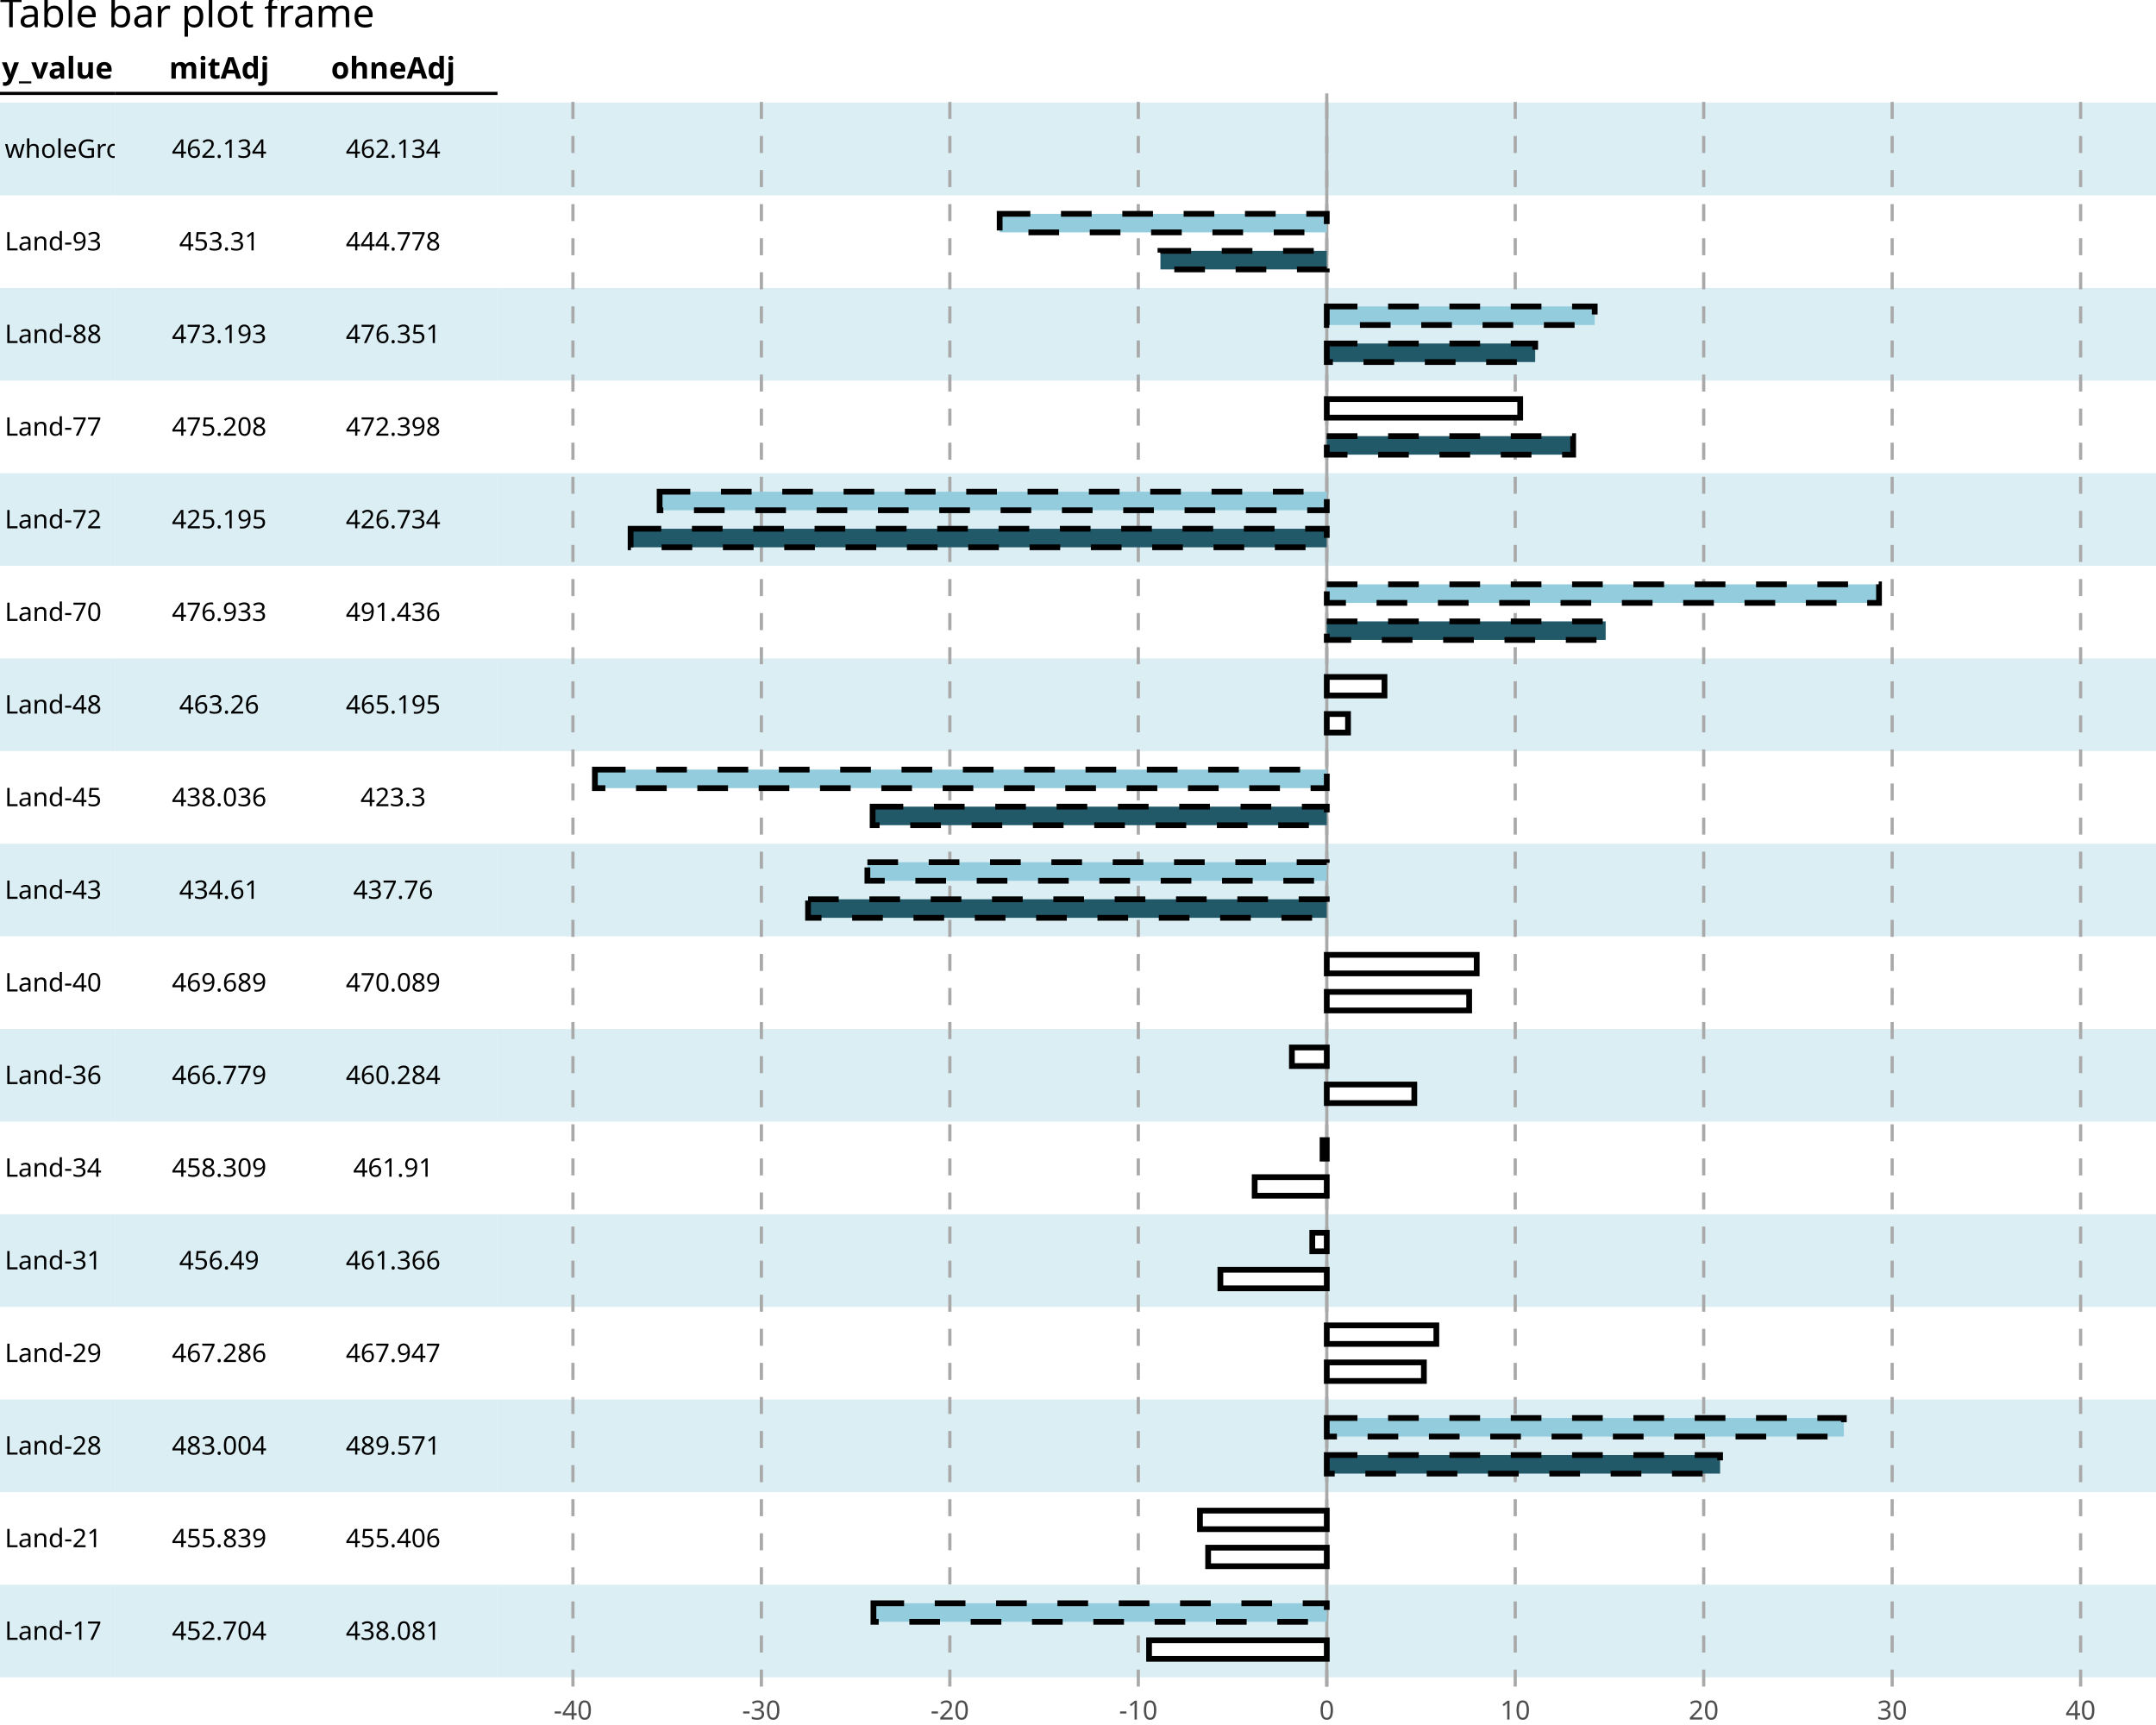
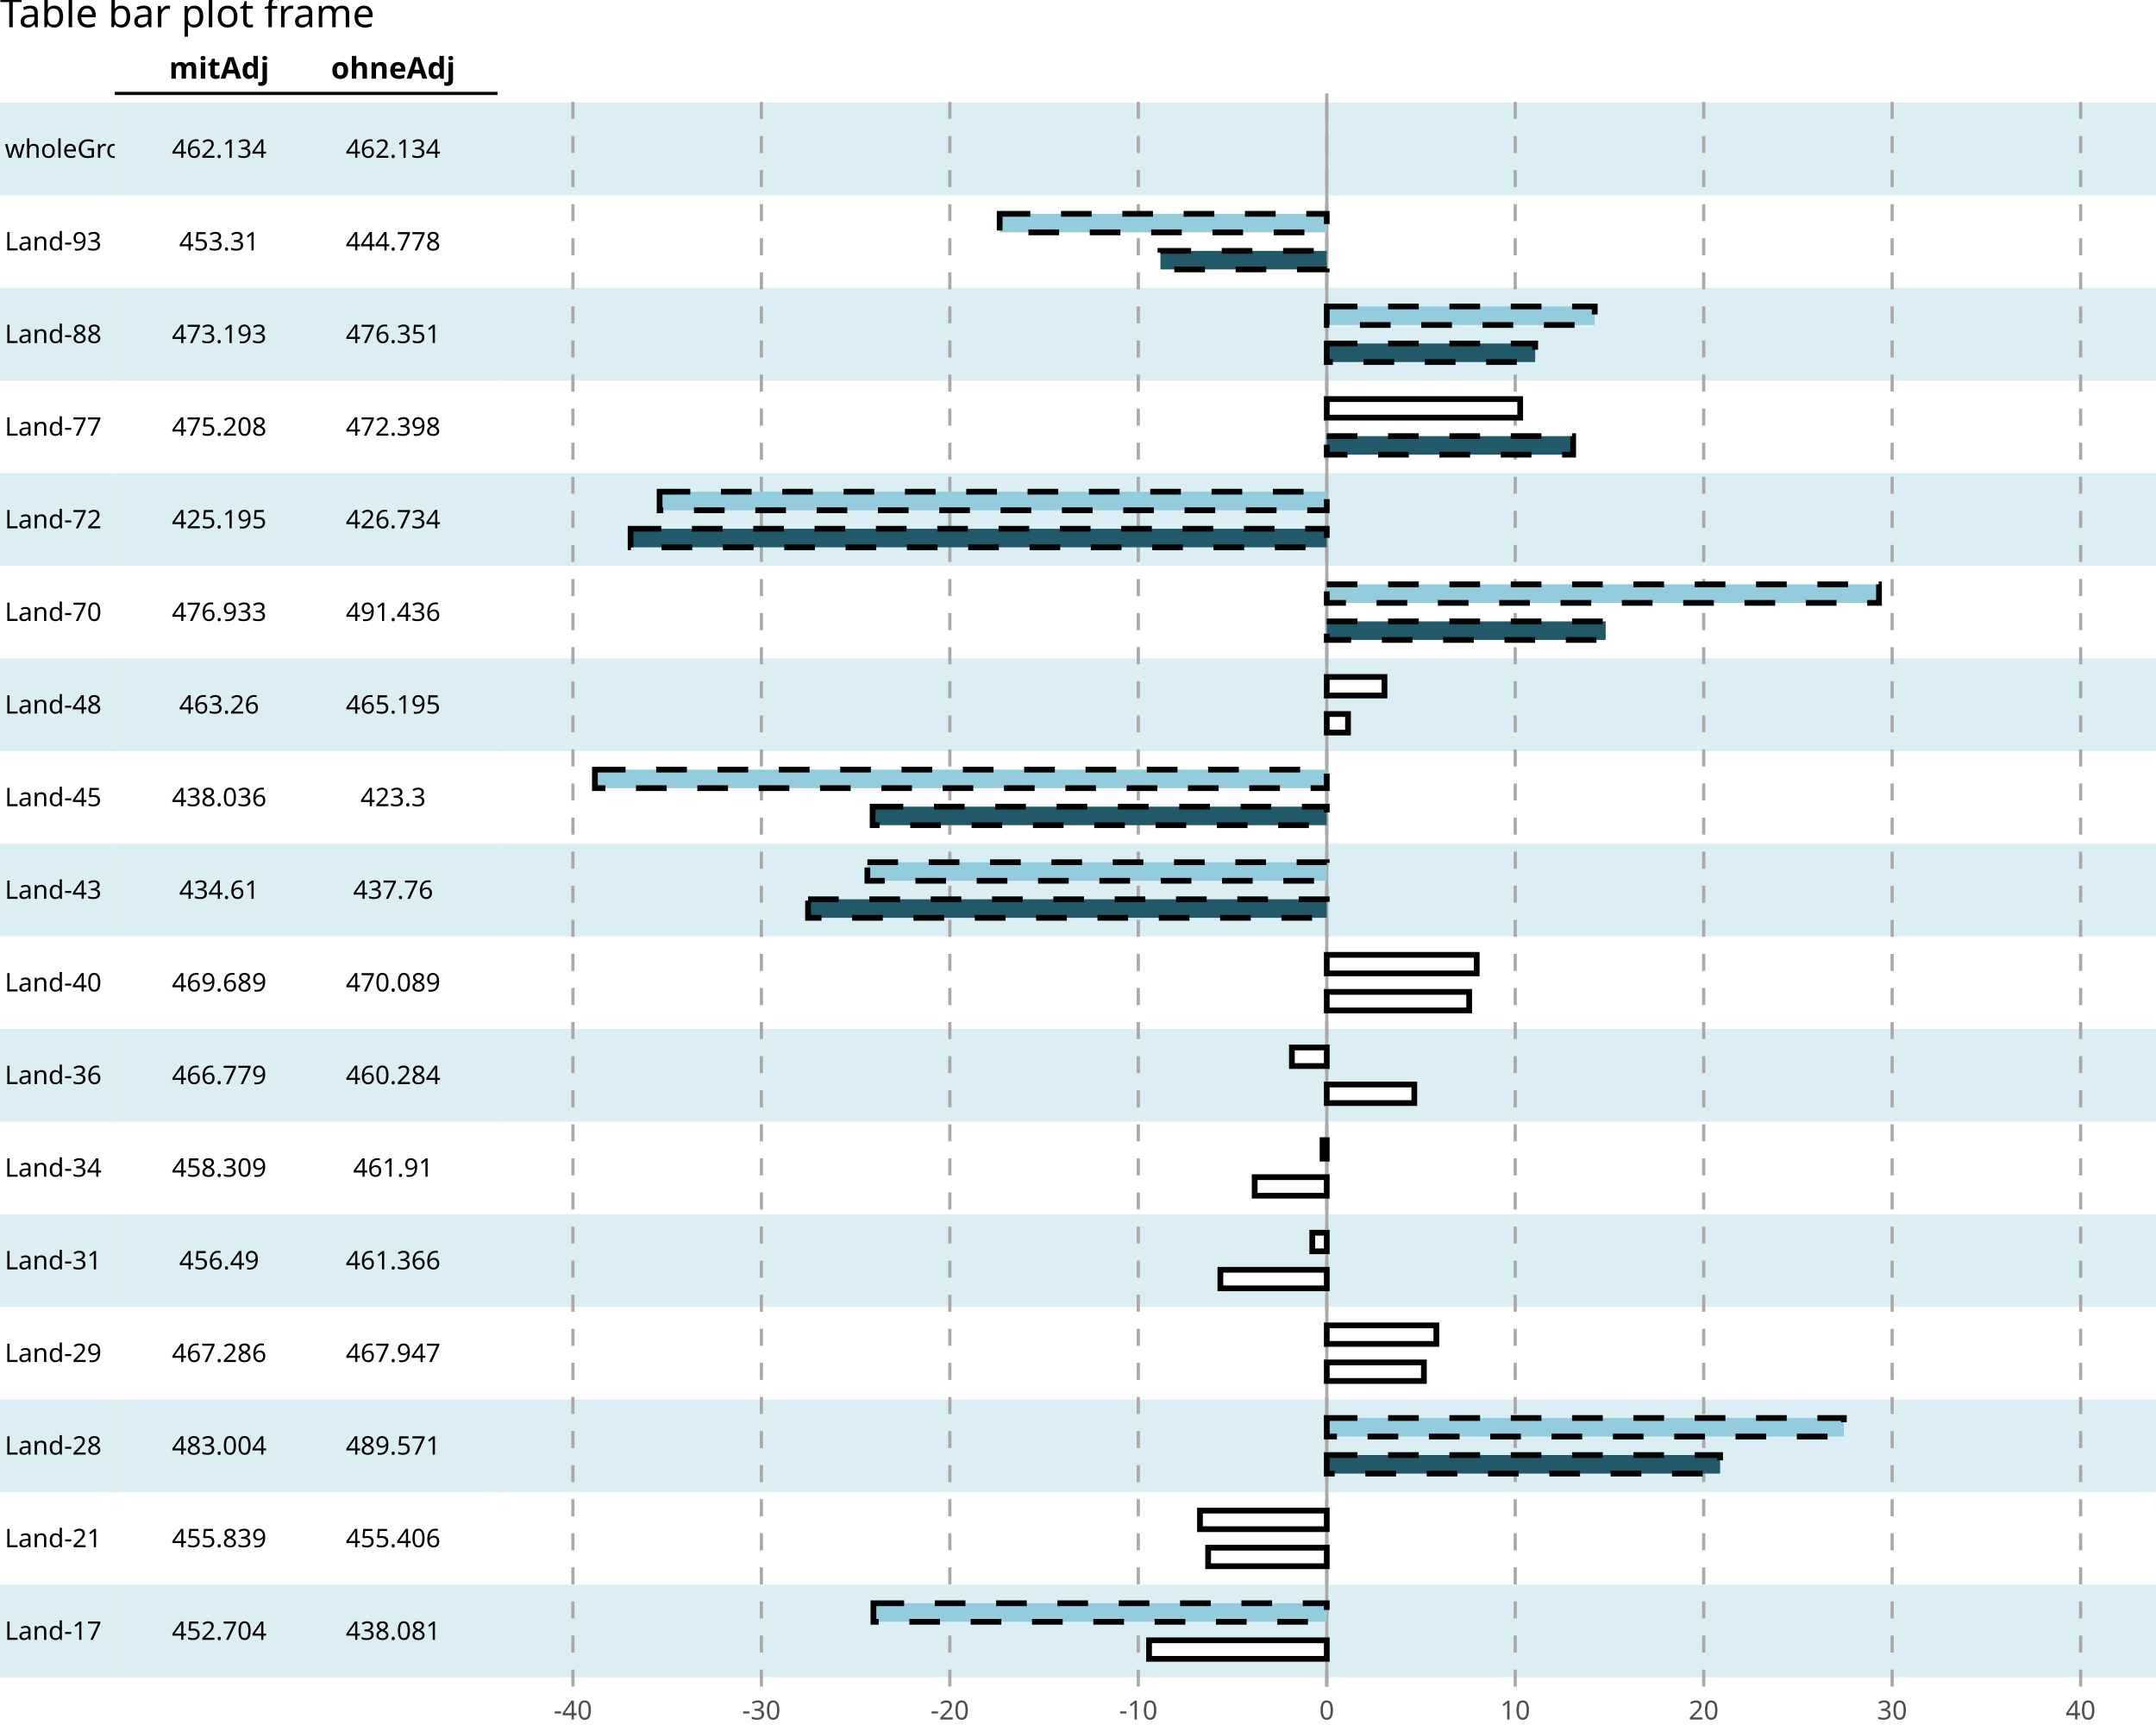
<svg xmlns="http://www.w3.org/2000/svg" class="svglite" data-engine-version="2.0" width="720.00pt" height="576.00pt" viewBox="0 0 720.00 576.00">
  <defs>
    <style type="text/css">
    .svglite line, .svglite polyline, .svglite polygon, .svglite path, .svglite rect, .svglite circle {
      fill: none;
      stroke: #000000;
      stroke-linecap: round;
      stroke-linejoin: round;
      stroke-miterlimit: 10.00;
    }
  </style>
  </defs>
  <rect width="100%" height="100%" style="stroke: none; fill: #FFFFFF;" />
  <defs>
    <clipPath id="cpMC4wMHw3MjAuMDB8MC4wMHw1NzYuMDA=">
      <rect x="0.00" y="0.00" width="720.00" height="576.00" />
    </clipPath>
  </defs>
  <g clip-path="url(#cpMC4wMHw3MjAuMDB8MC4wMHw1NzYuMDA=)">
    <rect x="0.00" y="0.00" width="720.00" height="576.00" style="stroke-width: 1.07; stroke: #FFFFFF; fill: #FFFFFF;" />
  </g>
  <defs>
    <clipPath id="cpMC4wMHwxNjYuMTV8MzEuMTl8NTYzLjE5">
      <rect x="0.00" y="31.19" width="166.15" height="531.99" />
    </clipPath>
  </defs>
  <g clip-path="url(#cpMC4wMHwxNjYuMTV8MzEuMTl8NTYzLjE5)">
</g>
  <g clip-path="url(#cpMC4wMHw3MjAuMDB8MC4wMHw1NzYuMDA=)">
</g>
  <defs>
    <clipPath id="cpMC4wMHwzOC4zNHwxNy4zMHw1NzYuMDA=">
      <rect x="0.00" y="17.30" width="38.34" height="558.70" />
    </clipPath>
  </defs>
  <g clip-path="url(#cpMC4wMHwzOC4zNHwxNy4zMHw1NzYuMDA=)">
-     <rect x="0.00" y="17.30" width="38.34" height="558.70" style="stroke-width: 1.07; stroke: #FFFFFF; fill: #FFFFFF;" />
-   </g>
+ </g>
  <g clip-path="url(#cpMC4wMHw3MjAuMDB8MC4wMHw1NzYuMDA=)">
</g>
  <defs>
    <clipPath id="cpMC4wMHwzOC4zNHwzMS4xOXw1NjMuMTk=">
      <rect x="0.00" y="31.19" width="38.34" height="531.99" />
    </clipPath>
  </defs>
  <g clip-path="url(#cpMC4wMHwzOC4zNHwzMS4xOXw1NjMuMTk=)">
-     <rect x="0.00" y="31.19" width="38.34" height="531.99" style="stroke-width: 1.07; stroke: none; fill: #FFFFFF;" />
    <rect x="0.00" y="529.16" width="38.34" height="30.93" style="stroke-width: 1.07; stroke: none; stroke-linecap: butt; stroke-linejoin: miter; fill: #DBEEF4;" />
    <rect x="0.00" y="498.23" width="38.34" height="30.93" style="stroke-width: 1.07; stroke: none; stroke-linecap: butt; stroke-linejoin: miter;" />
    <rect x="0.00" y="467.30" width="38.34" height="30.93" style="stroke-width: 1.07; stroke: none; stroke-linecap: butt; stroke-linejoin: miter; fill: #DBEEF4;" />
    <rect x="0.00" y="436.37" width="38.34" height="30.93" style="stroke-width: 1.07; stroke: none; stroke-linecap: butt; stroke-linejoin: miter;" />
    <rect x="0.00" y="405.44" width="38.34" height="30.93" style="stroke-width: 1.07; stroke: none; stroke-linecap: butt; stroke-linejoin: miter; fill: #DBEEF4;" />
    <rect x="0.00" y="374.51" width="38.34" height="30.93" style="stroke-width: 1.07; stroke: none; stroke-linecap: butt; stroke-linejoin: miter;" />
    <rect x="0.00" y="343.58" width="38.34" height="30.93" style="stroke-width: 1.07; stroke: none; stroke-linecap: butt; stroke-linejoin: miter; fill: #DBEEF4;" />
    <rect x="0.00" y="312.65" width="38.34" height="30.93" style="stroke-width: 1.07; stroke: none; stroke-linecap: butt; stroke-linejoin: miter;" />
    <rect x="0.00" y="281.72" width="38.34" height="30.93" style="stroke-width: 1.07; stroke: none; stroke-linecap: butt; stroke-linejoin: miter; fill: #DBEEF4;" />
    <rect x="0.00" y="250.79" width="38.34" height="30.93" style="stroke-width: 1.07; stroke: none; stroke-linecap: butt; stroke-linejoin: miter;" />
    <rect x="0.00" y="219.87" width="38.34" height="30.93" style="stroke-width: 1.07; stroke: none; stroke-linecap: butt; stroke-linejoin: miter; fill: #DBEEF4;" />
    <rect x="0.00" y="188.94" width="38.34" height="30.93" style="stroke-width: 1.07; stroke: none; stroke-linecap: butt; stroke-linejoin: miter;" />
    <rect x="0.00" y="158.01" width="38.34" height="30.93" style="stroke-width: 1.07; stroke: none; stroke-linecap: butt; stroke-linejoin: miter; fill: #DBEEF4;" />
    <rect x="0.00" y="127.08" width="38.34" height="30.93" style="stroke-width: 1.07; stroke: none; stroke-linecap: butt; stroke-linejoin: miter;" />
    <rect x="0.00" y="96.15" width="38.34" height="30.93" style="stroke-width: 1.07; stroke: none; stroke-linecap: butt; stroke-linejoin: miter; fill: #DBEEF4;" />
    <rect x="0.00" y="65.22" width="38.34" height="30.93" style="stroke-width: 1.07; stroke: none; stroke-linecap: butt; stroke-linejoin: miter;" />
    <rect x="0.00" y="34.29" width="38.34" height="30.93" style="stroke-width: 1.07; stroke: none; stroke-linecap: butt; stroke-linejoin: miter; fill: #DBEEF4;" />
    <text x="1.60" y="547.56" style="font-size: 8.54px; font-family: sans;" textLength="31.33px" lengthAdjust="spacingAndGlyphs">Land-17</text>
    <text x="1.60" y="516.64" style="font-size: 8.54px; font-family: sans;" textLength="31.33px" lengthAdjust="spacingAndGlyphs">Land-21</text>
    <text x="1.60" y="485.71" style="font-size: 8.54px; font-family: sans;" textLength="31.33px" lengthAdjust="spacingAndGlyphs">Land-28</text>
    <text x="1.60" y="454.78" style="font-size: 8.54px; font-family: sans;" textLength="31.33px" lengthAdjust="spacingAndGlyphs">Land-29</text>
    <text x="1.60" y="423.85" style="font-size: 8.54px; font-family: sans;" textLength="31.33px" lengthAdjust="spacingAndGlyphs">Land-31</text>
    <text x="1.60" y="392.92" style="font-size: 8.54px; font-family: sans;" textLength="31.33px" lengthAdjust="spacingAndGlyphs">Land-34</text>
    <text x="1.60" y="361.99" style="font-size: 8.54px; font-family: sans;" textLength="31.33px" lengthAdjust="spacingAndGlyphs">Land-36</text>
    <text x="1.60" y="331.06" style="font-size: 8.54px; font-family: sans;" textLength="31.33px" lengthAdjust="spacingAndGlyphs">Land-40</text>
    <text x="1.60" y="300.13" style="font-size: 8.54px; font-family: sans;" textLength="31.33px" lengthAdjust="spacingAndGlyphs">Land-43</text>
    <text x="1.60" y="269.20" style="font-size: 8.54px; font-family: sans;" textLength="31.33px" lengthAdjust="spacingAndGlyphs">Land-45</text>
    <text x="1.60" y="238.27" style="font-size: 8.54px; font-family: sans;" textLength="31.33px" lengthAdjust="spacingAndGlyphs">Land-48</text>
    <text x="1.60" y="207.34" style="font-size: 8.54px; font-family: sans;" textLength="31.33px" lengthAdjust="spacingAndGlyphs">Land-70</text>
    <text x="1.60" y="176.41" style="font-size: 8.54px; font-family: sans;" textLength="31.33px" lengthAdjust="spacingAndGlyphs">Land-72</text>
    <text x="1.60" y="145.48" style="font-size: 8.54px; font-family: sans;" textLength="31.33px" lengthAdjust="spacingAndGlyphs">Land-77</text>
    <text x="1.60" y="114.55" style="font-size: 8.54px; font-family: sans;" textLength="31.33px" lengthAdjust="spacingAndGlyphs">Land-88</text>
    <text x="1.60" y="83.62" style="font-size: 8.54px; font-family: sans;" textLength="31.33px" lengthAdjust="spacingAndGlyphs">Land-93</text>
    <text x="1.60" y="52.69" style="font-size: 8.54px; font-family: sans;" textLength="46.03px" lengthAdjust="spacingAndGlyphs">wholeGroup</text>
  </g>
  <g clip-path="url(#cpMC4wMHw3MjAuMDB8MC4wMHw1NzYuMDA=)">
-     <polyline points="0.00,31.19 38.34,31.19 " style="stroke-width: 1.07; stroke-linecap: butt;" />
-     <text x="19.17" y="26.26" text-anchor="middle" style="font-size: 10.00px; font-weight: bold; font-family: sans;" textLength="34.48px" lengthAdjust="spacingAndGlyphs">y_value</text>
-   </g>
+ </g>
  <defs>
    <clipPath id="cpMzguMzR8MTY2LjE1fDE3LjMwfDU3Ni4wMA==">
      <rect x="38.34" y="17.30" width="127.81" height="558.70" />
    </clipPath>
  </defs>
  <g clip-path="url(#cpMzguMzR8MTY2LjE1fDE3LjMwfDU3Ni4wMA==)">
    <rect x="38.34" y="17.30" width="127.81" height="558.70" style="stroke-width: 1.07; stroke: #FFFFFF; fill: #FFFFFF;" />
  </g>
  <g clip-path="url(#cpMC4wMHw3MjAuMDB8MC4wMHw1NzYuMDA=)">
</g>
  <defs>
    <clipPath id="cpMzguMzR8MTY2LjE1fDMxLjE5fDU2My4xOQ==">
      <rect x="38.34" y="31.19" width="127.81" height="531.99" />
    </clipPath>
  </defs>
  <g clip-path="url(#cpMzguMzR8MTY2LjE1fDMxLjE5fDU2My4xOQ==)">
    <rect x="38.34" y="31.19" width="127.81" height="531.99" style="stroke-width: 1.07; stroke: none; fill: #FFFFFF;" />
    <rect x="38.34" y="529.16" width="127.81" height="30.93" style="stroke-width: 1.07; stroke: none; stroke-linecap: butt; stroke-linejoin: miter; fill: #DBEEF4;" />
    <rect x="38.34" y="498.23" width="127.81" height="30.93" style="stroke-width: 1.07; stroke: none; stroke-linecap: butt; stroke-linejoin: miter;" />
    <rect x="38.34" y="467.30" width="127.81" height="30.93" style="stroke-width: 1.07; stroke: none; stroke-linecap: butt; stroke-linejoin: miter; fill: #DBEEF4;" />
    <rect x="38.34" y="436.37" width="127.81" height="30.93" style="stroke-width: 1.07; stroke: none; stroke-linecap: butt; stroke-linejoin: miter;" />
    <rect x="38.34" y="405.44" width="127.81" height="30.93" style="stroke-width: 1.07; stroke: none; stroke-linecap: butt; stroke-linejoin: miter; fill: #DBEEF4;" />
    <rect x="38.34" y="374.51" width="127.81" height="30.93" style="stroke-width: 1.07; stroke: none; stroke-linecap: butt; stroke-linejoin: miter;" />
    <rect x="38.34" y="343.58" width="127.81" height="30.93" style="stroke-width: 1.07; stroke: none; stroke-linecap: butt; stroke-linejoin: miter; fill: #DBEEF4;" />
    <rect x="38.34" y="312.65" width="127.81" height="30.93" style="stroke-width: 1.07; stroke: none; stroke-linecap: butt; stroke-linejoin: miter;" />
    <rect x="38.34" y="281.72" width="127.81" height="30.93" style="stroke-width: 1.07; stroke: none; stroke-linecap: butt; stroke-linejoin: miter; fill: #DBEEF4;" />
    <rect x="38.34" y="250.79" width="127.81" height="30.93" style="stroke-width: 1.07; stroke: none; stroke-linecap: butt; stroke-linejoin: miter;" />
    <rect x="38.34" y="219.87" width="127.81" height="30.93" style="stroke-width: 1.07; stroke: none; stroke-linecap: butt; stroke-linejoin: miter; fill: #DBEEF4;" />
    <rect x="38.34" y="188.94" width="127.81" height="30.93" style="stroke-width: 1.07; stroke: none; stroke-linecap: butt; stroke-linejoin: miter;" />
    <rect x="38.34" y="158.01" width="127.81" height="30.93" style="stroke-width: 1.07; stroke: none; stroke-linecap: butt; stroke-linejoin: miter; fill: #DBEEF4;" />
    <rect x="38.34" y="127.08" width="127.81" height="30.93" style="stroke-width: 1.07; stroke: none; stroke-linecap: butt; stroke-linejoin: miter;" />
    <rect x="38.34" y="96.15" width="127.81" height="30.93" style="stroke-width: 1.07; stroke: none; stroke-linecap: butt; stroke-linejoin: miter; fill: #DBEEF4;" />
    <rect x="38.34" y="65.22" width="127.81" height="30.93" style="stroke-width: 1.07; stroke: none; stroke-linecap: butt; stroke-linejoin: miter;" />
    <rect x="38.34" y="34.29" width="127.81" height="30.93" style="stroke-width: 1.07; stroke: none; stroke-linecap: butt; stroke-linejoin: miter; fill: #DBEEF4;" />
    <text x="73.20" y="547.56" text-anchor="middle" style="font-size: 8.54px; font-family: sans;" textLength="30.86px" lengthAdjust="spacingAndGlyphs">452.704</text>
    <text x="73.20" y="516.64" text-anchor="middle" style="font-size: 8.54px; font-family: sans;" textLength="30.86px" lengthAdjust="spacingAndGlyphs">455.839</text>
    <text x="73.20" y="485.71" text-anchor="middle" style="font-size: 8.54px; font-family: sans;" textLength="30.86px" lengthAdjust="spacingAndGlyphs">483.004</text>
    <text x="73.20" y="454.78" text-anchor="middle" style="font-size: 8.54px; font-family: sans;" textLength="30.86px" lengthAdjust="spacingAndGlyphs">467.286</text>
    <text x="73.20" y="423.85" text-anchor="middle" style="font-size: 8.54px; font-family: sans;" textLength="26.11px" lengthAdjust="spacingAndGlyphs">456.49</text>
    <text x="73.20" y="392.92" text-anchor="middle" style="font-size: 8.54px; font-family: sans;" textLength="30.86px" lengthAdjust="spacingAndGlyphs">458.309</text>
    <text x="73.20" y="361.99" text-anchor="middle" style="font-size: 8.54px; font-family: sans;" textLength="30.86px" lengthAdjust="spacingAndGlyphs">466.779</text>
    <text x="73.20" y="331.06" text-anchor="middle" style="font-size: 8.54px; font-family: sans;" textLength="30.86px" lengthAdjust="spacingAndGlyphs">469.689</text>
    <text x="73.20" y="300.13" text-anchor="middle" style="font-size: 8.54px; font-family: sans;" textLength="26.11px" lengthAdjust="spacingAndGlyphs">434.61</text>
    <text x="73.20" y="269.20" text-anchor="middle" style="font-size: 8.54px; font-family: sans;" textLength="30.86px" lengthAdjust="spacingAndGlyphs">438.036</text>
    <text x="73.20" y="238.27" text-anchor="middle" style="font-size: 8.54px; font-family: sans;" textLength="26.11px" lengthAdjust="spacingAndGlyphs">463.26</text>
    <text x="73.20" y="207.34" text-anchor="middle" style="font-size: 8.54px; font-family: sans;" textLength="30.86px" lengthAdjust="spacingAndGlyphs">476.933</text>
    <text x="73.20" y="176.41" text-anchor="middle" style="font-size: 8.54px; font-family: sans;" textLength="30.86px" lengthAdjust="spacingAndGlyphs">425.195</text>
    <text x="73.20" y="145.48" text-anchor="middle" style="font-size: 8.54px; font-family: sans;" textLength="30.86px" lengthAdjust="spacingAndGlyphs">475.208</text>
    <text x="73.20" y="114.55" text-anchor="middle" style="font-size: 8.54px; font-family: sans;" textLength="30.86px" lengthAdjust="spacingAndGlyphs">473.193</text>
    <text x="73.20" y="83.62" text-anchor="middle" style="font-size: 8.54px; font-family: sans;" textLength="26.11px" lengthAdjust="spacingAndGlyphs">453.31</text>
    <text x="73.20" y="52.69" text-anchor="middle" style="font-size: 8.54px; font-family: sans;" textLength="30.86px" lengthAdjust="spacingAndGlyphs">462.134</text>
    <text x="131.30" y="547.56" text-anchor="middle" style="font-size: 8.54px; font-family: sans;" textLength="30.86px" lengthAdjust="spacingAndGlyphs">438.081</text>
    <text x="131.30" y="516.64" text-anchor="middle" style="font-size: 8.54px; font-family: sans;" textLength="30.86px" lengthAdjust="spacingAndGlyphs">455.406</text>
    <text x="131.30" y="485.71" text-anchor="middle" style="font-size: 8.54px; font-family: sans;" textLength="30.86px" lengthAdjust="spacingAndGlyphs">489.571</text>
    <text x="131.30" y="454.78" text-anchor="middle" style="font-size: 8.54px; font-family: sans;" textLength="30.86px" lengthAdjust="spacingAndGlyphs">467.947</text>
    <text x="131.30" y="423.85" text-anchor="middle" style="font-size: 8.54px; font-family: sans;" textLength="30.86px" lengthAdjust="spacingAndGlyphs">461.366</text>
    <text x="131.30" y="392.92" text-anchor="middle" style="font-size: 8.54px; font-family: sans;" textLength="26.11px" lengthAdjust="spacingAndGlyphs">461.91</text>
    <text x="131.30" y="361.99" text-anchor="middle" style="font-size: 8.54px; font-family: sans;" textLength="30.86px" lengthAdjust="spacingAndGlyphs">460.284</text>
    <text x="131.30" y="331.06" text-anchor="middle" style="font-size: 8.54px; font-family: sans;" textLength="30.86px" lengthAdjust="spacingAndGlyphs">470.089</text>
    <text x="131.30" y="300.13" text-anchor="middle" style="font-size: 8.54px; font-family: sans;" textLength="26.11px" lengthAdjust="spacingAndGlyphs">437.76</text>
    <text x="131.30" y="269.20" text-anchor="middle" style="font-size: 8.54px; font-family: sans;" textLength="21.36px" lengthAdjust="spacingAndGlyphs">423.3</text>
    <text x="131.30" y="238.27" text-anchor="middle" style="font-size: 8.54px; font-family: sans;" textLength="30.86px" lengthAdjust="spacingAndGlyphs">465.195</text>
    <text x="131.30" y="207.34" text-anchor="middle" style="font-size: 8.54px; font-family: sans;" textLength="30.86px" lengthAdjust="spacingAndGlyphs">491.436</text>
    <text x="131.30" y="176.41" text-anchor="middle" style="font-size: 8.54px; font-family: sans;" textLength="30.86px" lengthAdjust="spacingAndGlyphs">426.734</text>
    <text x="131.30" y="145.48" text-anchor="middle" style="font-size: 8.54px; font-family: sans;" textLength="30.86px" lengthAdjust="spacingAndGlyphs">472.398</text>
    <text x="131.30" y="114.55" text-anchor="middle" style="font-size: 8.54px; font-family: sans;" textLength="30.86px" lengthAdjust="spacingAndGlyphs">476.351</text>
    <text x="131.30" y="83.62" text-anchor="middle" style="font-size: 8.54px; font-family: sans;" textLength="30.86px" lengthAdjust="spacingAndGlyphs">444.778</text>
    <text x="131.30" y="52.69" text-anchor="middle" style="font-size: 8.54px; font-family: sans;" textLength="30.86px" lengthAdjust="spacingAndGlyphs">462.134</text>
  </g>
  <g clip-path="url(#cpMC4wMHw3MjAuMDB8MC4wMHw1NzYuMDA=)">
    <polyline points="38.34,31.19 166.15,31.19 " style="stroke-width: 1.07; stroke-linecap: butt;" />
    <text x="73.20" y="26.26" text-anchor="middle" style="font-size: 10.00px; font-weight: bold; font-family: sans;" textLength="27.79px" lengthAdjust="spacingAndGlyphs">mitAdj</text>
    <text x="131.30" y="26.26" text-anchor="middle" style="font-size: 10.00px; font-weight: bold; font-family: sans;" textLength="36.70px" lengthAdjust="spacingAndGlyphs">ohneAdj</text>
  </g>
  <defs>
    <clipPath id="cpMTY2LjE1fDcyMC4wMHwxNy4zMHw1NzYuMDA=">
      <rect x="166.15" y="17.30" width="553.85" height="558.70" />
    </clipPath>
  </defs>
  <g clip-path="url(#cpMTY2LjE1fDcyMC4wMHwxNy4zMHw1NzYuMDA=)">
</g>
  <g clip-path="url(#cpMC4wMHw3MjAuMDB8MC4wMHw1NzYuMDA=)">
</g>
  <defs>
    <clipPath id="cpMTY2LjE1fDcyMC4wMHwzMS4xOXw1NjMuMTk=">
      <rect x="166.15" y="31.19" width="553.85" height="531.99" />
    </clipPath>
  </defs>
  <g clip-path="url(#cpMTY2LjE1fDcyMC4wMHwzMS4xOXw1NjMuMTk=)">
    <rect x="166.15" y="529.16" width="553.85" height="30.93" style="stroke-width: 1.07; stroke: none; stroke-linecap: butt; stroke-linejoin: miter; fill: #DBEEF4;" />
    <rect x="166.15" y="498.23" width="553.85" height="30.93" style="stroke-width: 1.07; stroke: none; stroke-linecap: butt; stroke-linejoin: miter;" />
    <rect x="166.15" y="467.30" width="553.85" height="30.93" style="stroke-width: 1.07; stroke: none; stroke-dasharray: 5.69,5.69; stroke-linecap: butt; stroke-linejoin: miter; fill: #DBEEF4;" />
    <rect x="166.15" y="436.37" width="553.85" height="30.93" style="stroke-width: 1.07; stroke: none; stroke-linecap: butt; stroke-linejoin: miter;" />
    <rect x="166.15" y="405.44" width="553.85" height="30.93" style="stroke-width: 1.07; stroke: none; stroke-linecap: butt; stroke-linejoin: miter; fill: #DBEEF4;" />
    <rect x="166.15" y="374.51" width="553.85" height="30.93" style="stroke-width: 1.07; stroke: none; stroke-linecap: butt; stroke-linejoin: miter;" />
    <rect x="166.15" y="343.58" width="553.85" height="30.93" style="stroke-width: 1.07; stroke: none; stroke-linecap: butt; stroke-linejoin: miter; fill: #DBEEF4;" />
    <rect x="166.15" y="312.65" width="553.85" height="30.93" style="stroke-width: 1.07; stroke: none; stroke-linecap: butt; stroke-linejoin: miter;" />
    <rect x="166.15" y="281.72" width="553.85" height="30.93" style="stroke-width: 1.07; stroke: none; stroke-dasharray: 5.69,5.69; stroke-linecap: butt; stroke-linejoin: miter; fill: #DBEEF4;" />
    <rect x="166.15" y="250.79" width="553.85" height="30.93" style="stroke-width: 1.07; stroke: none; stroke-dasharray: 5.69,5.69; stroke-linecap: butt; stroke-linejoin: miter;" />
    <rect x="166.15" y="219.87" width="553.85" height="30.93" style="stroke-width: 1.07; stroke: none; stroke-linecap: butt; stroke-linejoin: miter; fill: #DBEEF4;" />
    <rect x="166.15" y="188.94" width="553.85" height="30.93" style="stroke-width: 1.07; stroke: none; stroke-dasharray: 5.69,5.69; stroke-linecap: butt; stroke-linejoin: miter;" />
    <rect x="166.15" y="158.01" width="553.85" height="30.93" style="stroke-width: 1.07; stroke: none; stroke-dasharray: 5.69,5.69; stroke-linecap: butt; stroke-linejoin: miter; fill: #DBEEF4;" />
    <rect x="166.15" y="127.08" width="553.85" height="30.93" style="stroke-width: 1.07; stroke: none; stroke-dasharray: 5.69,5.69; stroke-linecap: butt; stroke-linejoin: miter;" />
    <rect x="166.15" y="96.15" width="553.85" height="30.93" style="stroke-width: 1.07; stroke: none; stroke-dasharray: 5.69,5.69; stroke-linecap: butt; stroke-linejoin: miter; fill: #DBEEF4;" />
    <rect x="166.15" y="65.22" width="553.85" height="30.93" style="stroke-width: 1.07; stroke: none; stroke-dasharray: 5.69,5.69; stroke-linecap: butt; stroke-linejoin: miter;" />
    <rect x="166.15" y="34.29" width="553.85" height="30.93" style="stroke-width: 1.07; stroke: none; stroke-linecap: butt; stroke-linejoin: miter; fill: #DBEEF4;" />
    <line x1="443.08" y1="563.19" x2="443.08" y2="31.19" style="stroke-width: 1.07; stroke: #A9A9A9; stroke-dasharray: 5.69,5.69; stroke-linecap: butt;" />
    <line x1="380.14" y1="563.19" x2="380.14" y2="31.19" style="stroke-width: 1.07; stroke: #A9A9A9; stroke-dasharray: 5.69,5.69; stroke-linecap: butt;" />
    <line x1="317.20" y1="563.19" x2="317.20" y2="31.19" style="stroke-width: 1.07; stroke: #A9A9A9; stroke-dasharray: 5.69,5.69; stroke-linecap: butt;" />
    <line x1="254.27" y1="563.19" x2="254.27" y2="31.19" style="stroke-width: 1.07; stroke: #A9A9A9; stroke-dasharray: 5.69,5.69; stroke-linecap: butt;" />
    <line x1="191.33" y1="563.19" x2="191.33" y2="31.19" style="stroke-width: 1.07; stroke: #A9A9A9; stroke-dasharray: 5.69,5.69; stroke-linecap: butt;" />
    <line x1="506.01" y1="563.19" x2="506.01" y2="31.19" style="stroke-width: 1.07; stroke: #A9A9A9; stroke-dasharray: 5.69,5.69; stroke-linecap: butt;" />
    <line x1="568.95" y1="563.19" x2="568.95" y2="31.19" style="stroke-width: 1.07; stroke: #A9A9A9; stroke-dasharray: 5.69,5.69; stroke-linecap: butt;" />
    <line x1="631.89" y1="563.19" x2="631.89" y2="31.19" style="stroke-width: 1.07; stroke: #A9A9A9; stroke-dasharray: 5.69,5.69; stroke-linecap: butt;" />
    <line x1="694.83" y1="563.19" x2="694.83" y2="31.19" style="stroke-width: 1.07; stroke: #A9A9A9; stroke-dasharray: 5.69,5.69; stroke-linecap: butt;" />
    <line x1="443.08" y1="563.19" x2="443.08" y2="31.19" style="stroke-width: 1.07; stroke: #A9A9A9; stroke-linecap: butt;" />
    <rect x="383.73" y="547.72" width="59.35" height="6.19" style="stroke-width: 1.92; stroke-linecap: butt; stroke-linejoin: miter; fill: #FFFFFF;" />
    <rect x="291.69" y="535.35" width="151.38" height="6.19" style="stroke-width: 1.92; stroke-dasharray: 10.24,10.24; stroke-linecap: butt; stroke-linejoin: miter; fill: #93CDDD;" />
    <rect x="403.46" y="516.79" width="39.62" height="6.19" style="stroke-width: 1.92; stroke-linecap: butt; stroke-linejoin: miter; fill: #FFFFFF;" />
    <rect x="400.73" y="504.42" width="42.35" height="6.19" style="stroke-width: 1.92; stroke-linecap: butt; stroke-linejoin: miter; fill: #FFFFFF;" />
    <rect x="443.08" y="485.86" width="131.35" height="6.19" style="stroke-width: 1.92; stroke-dasharray: 10.24,10.24; stroke-linecap: butt; stroke-linejoin: miter; fill: #215968;" />
    <rect x="443.08" y="473.49" width="172.68" height="6.19" style="stroke-width: 1.92; stroke-dasharray: 10.24,10.24; stroke-linecap: butt; stroke-linejoin: miter; fill: #93CDDD;" />
    <rect x="443.08" y="454.93" width="32.43" height="6.19" style="stroke-width: 1.92; stroke-linecap: butt; stroke-linejoin: miter; fill: #FFFFFF;" />
    <rect x="443.08" y="442.56" width="36.59" height="6.19" style="stroke-width: 1.92; stroke-linecap: butt; stroke-linejoin: miter; fill: #FFFFFF;" />
    <rect x="407.55" y="424.00" width="35.53" height="6.19" style="stroke-width: 1.92; stroke-linecap: butt; stroke-linejoin: miter; fill: #FFFFFF;" />
    <rect x="438.24" y="411.63" width="4.83" height="6.19" style="stroke-width: 1.92; stroke-linecap: butt; stroke-linejoin: miter; fill: #FFFFFF;" />
    <rect x="419.00" y="393.07" width="24.07" height="6.19" style="stroke-width: 1.92; stroke-linecap: butt; stroke-linejoin: miter; fill: #FFFFFF;" />
    <rect x="441.67" y="380.70" width="1.41" height="6.19" style="stroke-width: 1.92; stroke-linecap: butt; stroke-linejoin: miter; fill: #FFFFFF;" />
    <rect x="443.08" y="362.14" width="29.23" height="6.19" style="stroke-width: 1.92; stroke-linecap: butt; stroke-linejoin: miter; fill: #FFFFFF;" />
    <rect x="431.43" y="349.77" width="11.65" height="6.19" style="stroke-width: 1.92; stroke-linecap: butt; stroke-linejoin: miter; fill: #FFFFFF;" />
    <rect x="443.08" y="331.21" width="47.55" height="6.19" style="stroke-width: 1.92; stroke-linecap: butt; stroke-linejoin: miter; fill: #FFFFFF;" />
    <rect x="443.08" y="318.84" width="50.07" height="6.19" style="stroke-width: 1.92; stroke-linecap: butt; stroke-linejoin: miter; fill: #FFFFFF;" />
    <rect x="269.85" y="300.28" width="173.23" height="6.19" style="stroke-width: 1.92; stroke-dasharray: 10.24,10.24; stroke-linecap: butt; stroke-linejoin: miter; fill: #215968;" />
    <rect x="289.67" y="287.91" width="153.40" height="6.19" style="stroke-width: 1.92; stroke-dasharray: 10.24,10.24; stroke-linecap: butt; stroke-linejoin: miter; fill: #93CDDD;" />
    <rect x="291.41" y="269.35" width="151.67" height="6.19" style="stroke-width: 1.92; stroke-dasharray: 10.24,10.24; stroke-linecap: butt; stroke-linejoin: miter; fill: #215968;" />
    <rect x="198.67" y="256.98" width="244.41" height="6.19" style="stroke-width: 1.92; stroke-dasharray: 10.24,10.24; stroke-linecap: butt; stroke-linejoin: miter; fill: #93CDDD;" />
    <rect x="443.08" y="238.42" width="7.09" height="6.19" style="stroke-width: 1.92; stroke-linecap: butt; stroke-linejoin: miter; fill: #FFFFFF;" />
    <rect x="443.08" y="226.05" width="19.27" height="6.19" style="stroke-width: 1.92; stroke-linecap: butt; stroke-linejoin: miter; fill: #FFFFFF;" />
    <rect x="443.08" y="207.49" width="93.14" height="6.19" style="stroke-width: 1.92; stroke-dasharray: 10.24,10.24; stroke-linecap: butt; stroke-linejoin: miter; fill: #215968;" />
    <rect x="443.08" y="195.12" width="184.42" height="6.19" style="stroke-width: 1.92; stroke-dasharray: 10.24,10.24; stroke-linecap: butt; stroke-linejoin: miter; fill: #93CDDD;" />
    <rect x="210.59" y="176.56" width="232.48" height="6.19" style="stroke-width: 1.92; stroke-dasharray: 10.24,10.24; stroke-linecap: butt; stroke-linejoin: miter; fill: #215968;" />
    <rect x="220.28" y="164.19" width="222.80" height="6.19" style="stroke-width: 1.92; stroke-dasharray: 10.24,10.24; stroke-linecap: butt; stroke-linejoin: miter; fill: #93CDDD;" />
    <rect x="443.08" y="145.63" width="82.28" height="6.19" style="stroke-width: 1.92; stroke-dasharray: 10.24,10.24; stroke-linecap: butt; stroke-linejoin: miter; fill: #215968;" />
    <rect x="443.08" y="133.26" width="64.59" height="6.19" style="stroke-width: 1.92; stroke-linecap: butt; stroke-linejoin: miter; fill: #FFFFFF;" />
    <rect x="443.08" y="114.70" width="69.60" height="6.19" style="stroke-width: 1.92; stroke-dasharray: 10.24,10.24; stroke-linecap: butt; stroke-linejoin: miter; fill: #215968;" />
    <rect x="443.08" y="102.33" width="89.48" height="6.19" style="stroke-width: 1.92; stroke-dasharray: 10.24,10.24; stroke-linecap: butt; stroke-linejoin: miter; fill: #93CDDD;" />
    <rect x="387.53" y="83.77" width="55.54" height="6.19" style="stroke-width: 1.92; stroke-dasharray: 10.24,10.24; stroke-linecap: butt; stroke-linejoin: miter; fill: #215968;" />
    <rect x="333.84" y="71.40" width="109.23" height="6.19" style="stroke-width: 1.92; stroke-dasharray: 10.24,10.24; stroke-linecap: butt; stroke-linejoin: miter; fill: #93CDDD;" />
    <rect x="443.08" y="52.84" width="0.00" height="6.19" style="stroke-width: 1.92; stroke-linecap: butt; stroke-linejoin: miter; fill: #FFFFFF;" />
    <rect x="443.08" y="40.47" width="0.00" height="6.19" style="stroke-width: 1.92; stroke-linecap: butt; stroke-linejoin: miter; fill: #FFFFFF;" />
  </g>
  <g clip-path="url(#cpMC4wMHw3MjAuMDB8MC4wMHw1NzYuMDA=)">
    <text x="443.08" y="574.17" text-anchor="middle" style="font-size: 8.80px; fill: #4D4D4D; font-family: sans;" textLength="4.89px" lengthAdjust="spacingAndGlyphs">0</text>
    <text x="380.14" y="574.17" text-anchor="middle" style="font-size: 8.80px; fill: #4D4D4D; font-family: sans;" textLength="12.72px" lengthAdjust="spacingAndGlyphs">-10</text>
    <text x="317.20" y="574.17" text-anchor="middle" style="font-size: 8.80px; fill: #4D4D4D; font-family: sans;" textLength="12.72px" lengthAdjust="spacingAndGlyphs">-20</text>
    <text x="254.27" y="574.17" text-anchor="middle" style="font-size: 8.80px; fill: #4D4D4D; font-family: sans;" textLength="12.72px" lengthAdjust="spacingAndGlyphs">-30</text>
    <text x="191.33" y="574.17" text-anchor="middle" style="font-size: 8.80px; fill: #4D4D4D; font-family: sans;" textLength="12.72px" lengthAdjust="spacingAndGlyphs">-40</text>
    <text x="506.01" y="574.17" text-anchor="middle" style="font-size: 8.80px; fill: #4D4D4D; font-family: sans;" textLength="9.79px" lengthAdjust="spacingAndGlyphs">10</text>
    <text x="568.95" y="574.17" text-anchor="middle" style="font-size: 8.80px; fill: #4D4D4D; font-family: sans;" textLength="9.79px" lengthAdjust="spacingAndGlyphs">20</text>
    <text x="631.89" y="574.17" text-anchor="middle" style="font-size: 8.80px; fill: #4D4D4D; font-family: sans;" textLength="9.79px" lengthAdjust="spacingAndGlyphs">30</text>
    <text x="694.83" y="574.17" text-anchor="middle" style="font-size: 8.80px; fill: #4D4D4D; font-family: sans;" textLength="9.79px" lengthAdjust="spacingAndGlyphs">40</text>
    <text x="0.00" y="9.08" style="font-size: 13.20px; font-family: sans;" textLength="118.13px" lengthAdjust="spacingAndGlyphs">Table bar plot frame</text>
  </g>
</svg>
